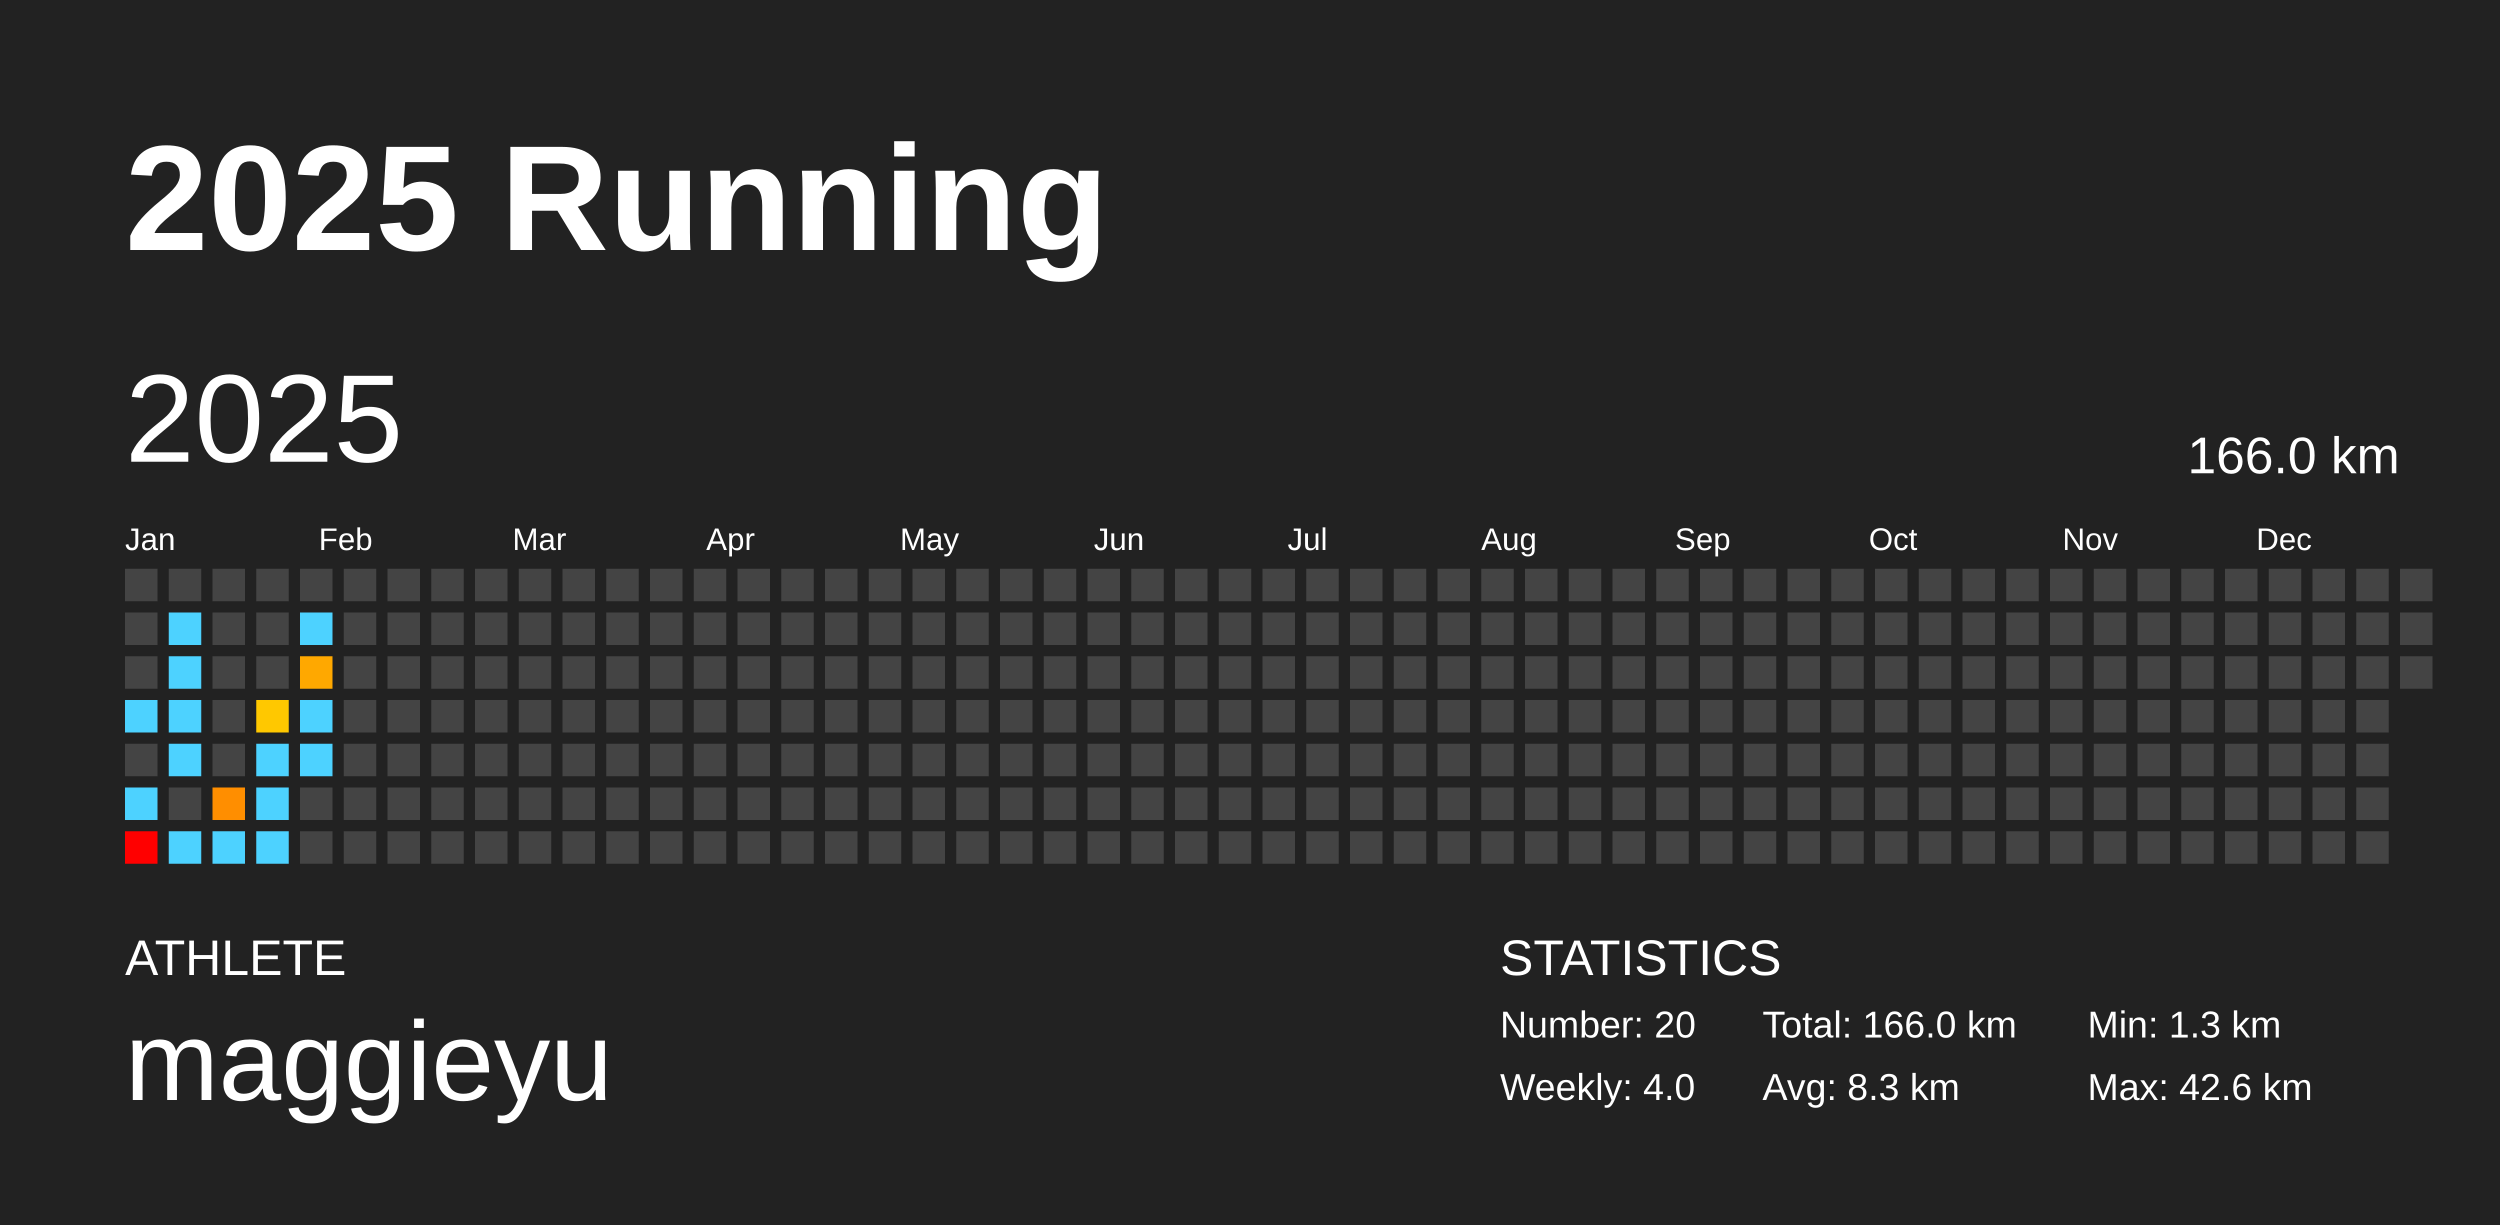
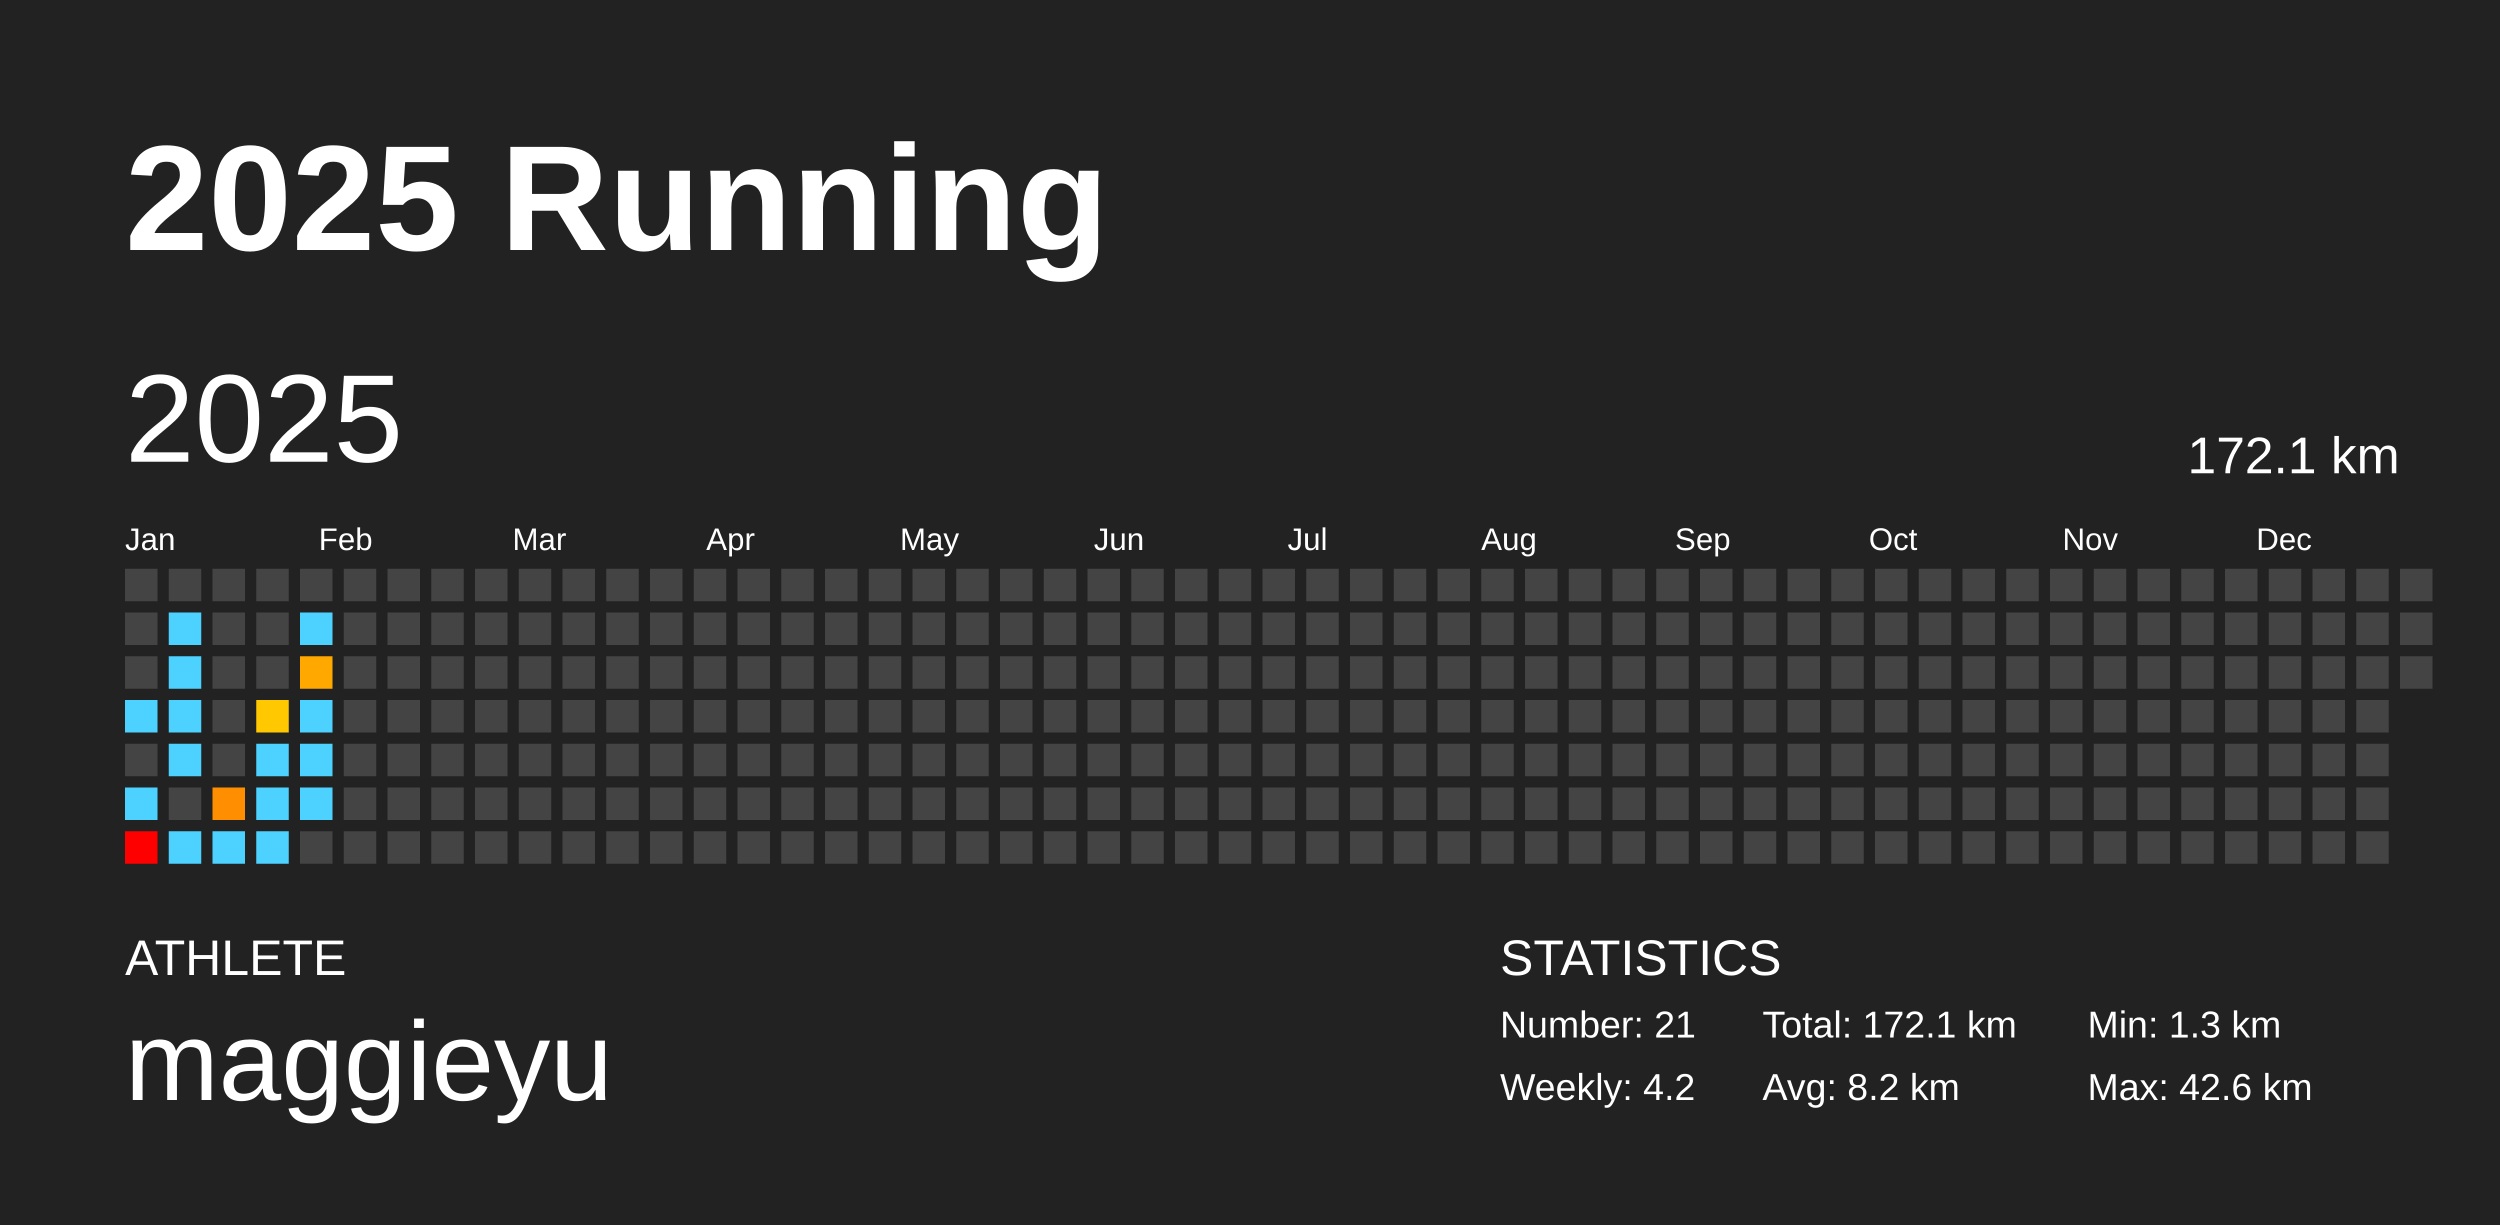
<svg xmlns="http://www.w3.org/2000/svg" baseProfile="full" height="98mm" version="1.1" viewBox="0,0,200,98" width="200mm">
  <defs />
  <rect fill="#222222" height="98" width="200" x="0" y="0" />
  <text fill="#FFFFFF" style="font-size:12px; font-family:Arial; font-weight:bold;" x="10" y="20">2025 Running</text>
  <text fill="#FFFFFF" style="font-size:4px; font-family:Arial" x="10" y="78">ATHLETE</text>
  <text fill="#FFFFFF" style="font-size:9px; font-family:Arial" x="10" y="88">maggieyu</text>
  <text fill="#FFFFFF" style="font-size:4px; font-family:Arial" x="120" y="78">STATISTICS</text>
-   <text fill="#FFFFFF" style="font-size:3px; font-family:Arial" x="120" y="83">Number: 20</text>
-   <text fill="#FFFFFF" style="font-size:3px; font-family:Arial" x="120" y="88">Weekly: 4.0</text>
-   <text fill="#FFFFFF" style="font-size:3px; font-family:Arial" x="141" y="83">Total: 166.0 km</text>
-   <text fill="#FFFFFF" style="font-size:3px; font-family:Arial" x="141" y="88">Avg: 8.3 km</text>
+   <text fill="#FFFFFF" style="font-size:3px; font-family:Arial" x="120" y="83">Number: 21</text>
+   <text fill="#FFFFFF" style="font-size:3px; font-family:Arial" x="120" y="88">Weekly: 4.2</text>
+   <text fill="#FFFFFF" style="font-size:3px; font-family:Arial" x="141" y="83">Total: 172.1 km</text>
+   <text fill="#FFFFFF" style="font-size:3px; font-family:Arial" x="141" y="88">Avg: 8.2 km</text>
  <text fill="#FFFFFF" style="font-size:3px; font-family:Arial" x="167" y="83">Min: 1.3 km</text>
  <text fill="#FFFFFF" style="font-size:3px; font-family:Arial" x="167" y="88">Max: 42.6 km</text>
  <text dominant-baseline="hanging" fill="#FFFFFF" style="font-size:10.0px; font-family:Arial;" x="10" y="30">2025</text>
-   <text dominant-baseline="hanging" fill="#FFFFFF" style="font-size:4.125px; font-family:Arial;" x="175" y="35">166.0 km</text>
+   <text dominant-baseline="hanging" fill="#FFFFFF" style="font-size:4.125px; font-family:Arial;" x="175" y="35">172.1 km</text>
  <text fill="#FFFFFF" style="font-size:2.5px; font-family:Arial" x="10.0" y="44">Jan</text>
  <text fill="#FFFFFF" style="font-size:2.5px; font-family:Arial" x="25.5" y="44">Feb</text>
  <text fill="#FFFFFF" style="font-size:2.5px; font-family:Arial" x="41.0" y="44">Mar</text>
  <text fill="#FFFFFF" style="font-size:2.5px; font-family:Arial" x="56.5" y="44">Apr</text>
  <text fill="#FFFFFF" style="font-size:2.5px; font-family:Arial" x="72.0" y="44">May</text>
  <text fill="#FFFFFF" style="font-size:2.5px; font-family:Arial" x="87.5" y="44">Jun</text>
  <text fill="#FFFFFF" style="font-size:2.5px; font-family:Arial" x="103.0" y="44">Jul</text>
  <text fill="#FFFFFF" style="font-size:2.5px; font-family:Arial" x="118.5" y="44">Aug</text>
  <text fill="#FFFFFF" style="font-size:2.5px; font-family:Arial" x="134.0" y="44">Sep</text>
  <text fill="#FFFFFF" style="font-size:2.5px; font-family:Arial" x="149.5" y="44">Oct</text>
  <text fill="#FFFFFF" style="font-size:2.5px; font-family:Arial" x="165.0" y="44">Nov</text>
  <text fill="#FFFFFF" style="font-size:2.5px; font-family:Arial" x="180.5" y="44">Dec</text>
  <rect fill="#444444" height="2.6" width="2.6" x="10.0" y="45.5" />
  <rect fill="#444444" height="2.6" width="2.6" x="10.0" y="49.0" />
  <rect fill="#444444" height="2.6" width="2.6" x="10.0" y="52.5" />
  <rect fill="#4dd2ff" height="2.6" width="2.6" x="10.0" y="56.0" />
  <rect fill="#444444" height="2.6" width="2.6" x="10.0" y="59.5" />
  <rect fill="#4dd2ff" height="2.6" width="2.6" x="10.0" y="63.0" />
  <rect fill="red" height="2.6" width="2.6" x="10.0" y="66.5" />
  <rect fill="#444444" height="2.6" width="2.6" x="13.5" y="45.5" />
  <rect fill="#4dd2ff" height="2.6" width="2.6" x="13.5" y="49.0" />
  <rect fill="#4dd2ff" height="2.6" width="2.6" x="13.5" y="52.5" />
  <rect fill="#4dd2ff" height="2.6" width="2.6" x="13.5" y="56.0" />
  <rect fill="#4dd2ff" height="2.6" width="2.6" x="13.5" y="59.5" />
  <rect fill="#444444" height="2.6" width="2.6" x="13.5" y="63.0" />
  <rect fill="#4dd2ff" height="2.6" width="2.6" x="13.5" y="66.5" />
  <rect fill="#444444" height="2.6" width="2.6" x="17.0" y="45.5" />
  <rect fill="#444444" height="2.6" width="2.6" x="17.0" y="49.0" />
  <rect fill="#444444" height="2.6" width="2.6" x="17.0" y="52.5" />
  <rect fill="#444444" height="2.6" width="2.6" x="17.0" y="56.0" />
  <rect fill="#444444" height="2.6" width="2.6" x="17.0" y="59.5" />
  <rect fill="#ff8e00" height="2.6" width="2.6" x="17.0" y="63.0" />
  <rect fill="#4dd2ff" height="2.6" width="2.6" x="17.0" y="66.5" />
  <rect fill="#444444" height="2.6" width="2.6" x="20.5" y="45.5" />
  <rect fill="#444444" height="2.6" width="2.6" x="20.5" y="49.0" />
  <rect fill="#444444" height="2.6" width="2.6" x="20.5" y="52.5" />
  <rect fill="#ffc800" height="2.6" width="2.6" x="20.5" y="56.0" />
  <rect fill="#4dd2ff" height="2.6" width="2.6" x="20.5" y="59.5" />
  <rect fill="#4dd2ff" height="2.6" width="2.6" x="20.5" y="63.0" />
  <rect fill="#4dd2ff" height="2.6" width="2.6" x="20.5" y="66.5" />
  <rect fill="#444444" height="2.6" width="2.6" x="24.0" y="45.5" />
  <rect fill="#4dd2ff" height="2.6" width="2.6" x="24.0" y="49.0" />
  <rect fill="#ffa800" height="2.6" width="2.6" x="24.0" y="52.5" />
  <rect fill="#4dd2ff" height="2.6" width="2.6" x="24.0" y="56.0" />
  <rect fill="#4dd2ff" height="2.6" width="2.6" x="24.0" y="59.5" />
-   <rect fill="#444444" height="2.6" width="2.6" x="24.0" y="63.0" />
+   <rect fill="#4dd2ff" height="2.6" width="2.6" x="24.0" y="63.0" />
  <rect fill="#444444" height="2.6" width="2.6" x="24.0" y="66.5" />
  <rect fill="#444444" height="2.6" width="2.6" x="27.5" y="45.5" />
  <rect fill="#444444" height="2.6" width="2.6" x="27.5" y="49.0" />
  <rect fill="#444444" height="2.6" width="2.6" x="27.5" y="52.5" />
  <rect fill="#444444" height="2.6" width="2.6" x="27.5" y="56.0" />
  <rect fill="#444444" height="2.6" width="2.6" x="27.5" y="59.5" />
  <rect fill="#444444" height="2.6" width="2.6" x="27.5" y="63.0" />
  <rect fill="#444444" height="2.6" width="2.6" x="27.5" y="66.5" />
  <rect fill="#444444" height="2.6" width="2.6" x="31.0" y="45.5" />
  <rect fill="#444444" height="2.6" width="2.6" x="31.0" y="49.0" />
  <rect fill="#444444" height="2.6" width="2.6" x="31.0" y="52.5" />
  <rect fill="#444444" height="2.6" width="2.6" x="31.0" y="56.0" />
  <rect fill="#444444" height="2.6" width="2.6" x="31.0" y="59.5" />
  <rect fill="#444444" height="2.6" width="2.6" x="31.0" y="63.0" />
  <rect fill="#444444" height="2.6" width="2.6" x="31.0" y="66.5" />
  <rect fill="#444444" height="2.6" width="2.6" x="34.5" y="45.5" />
  <rect fill="#444444" height="2.6" width="2.6" x="34.5" y="49.0" />
  <rect fill="#444444" height="2.6" width="2.6" x="34.5" y="52.5" />
  <rect fill="#444444" height="2.6" width="2.6" x="34.5" y="56.0" />
  <rect fill="#444444" height="2.6" width="2.6" x="34.5" y="59.5" />
  <rect fill="#444444" height="2.6" width="2.6" x="34.5" y="63.0" />
  <rect fill="#444444" height="2.6" width="2.6" x="34.5" y="66.5" />
  <rect fill="#444444" height="2.6" width="2.6" x="38.0" y="45.5" />
  <rect fill="#444444" height="2.6" width="2.6" x="38.0" y="49.0" />
  <rect fill="#444444" height="2.6" width="2.6" x="38.0" y="52.5" />
  <rect fill="#444444" height="2.6" width="2.6" x="38.0" y="56.0" />
  <rect fill="#444444" height="2.6" width="2.6" x="38.0" y="59.5" />
  <rect fill="#444444" height="2.6" width="2.6" x="38.0" y="63.0" />
  <rect fill="#444444" height="2.6" width="2.6" x="38.0" y="66.5" />
  <rect fill="#444444" height="2.6" width="2.6" x="41.5" y="45.5" />
  <rect fill="#444444" height="2.6" width="2.6" x="41.5" y="49.0" />
  <rect fill="#444444" height="2.6" width="2.6" x="41.5" y="52.5" />
  <rect fill="#444444" height="2.6" width="2.6" x="41.5" y="56.0" />
  <rect fill="#444444" height="2.6" width="2.6" x="41.5" y="59.5" />
  <rect fill="#444444" height="2.6" width="2.6" x="41.5" y="63.0" />
  <rect fill="#444444" height="2.6" width="2.6" x="41.5" y="66.5" />
  <rect fill="#444444" height="2.6" width="2.6" x="45.0" y="45.5" />
  <rect fill="#444444" height="2.6" width="2.6" x="45.0" y="49.0" />
  <rect fill="#444444" height="2.6" width="2.6" x="45.0" y="52.5" />
  <rect fill="#444444" height="2.6" width="2.6" x="45.0" y="56.0" />
  <rect fill="#444444" height="2.6" width="2.6" x="45.0" y="59.5" />
  <rect fill="#444444" height="2.6" width="2.6" x="45.0" y="63.0" />
  <rect fill="#444444" height="2.6" width="2.6" x="45.0" y="66.5" />
  <rect fill="#444444" height="2.6" width="2.6" x="48.5" y="45.5" />
  <rect fill="#444444" height="2.6" width="2.6" x="48.5" y="49.0" />
  <rect fill="#444444" height="2.6" width="2.6" x="48.5" y="52.5" />
  <rect fill="#444444" height="2.6" width="2.6" x="48.5" y="56.0" />
  <rect fill="#444444" height="2.6" width="2.6" x="48.5" y="59.5" />
  <rect fill="#444444" height="2.6" width="2.6" x="48.5" y="63.0" />
  <rect fill="#444444" height="2.6" width="2.6" x="48.5" y="66.5" />
  <rect fill="#444444" height="2.6" width="2.6" x="52.0" y="45.5" />
  <rect fill="#444444" height="2.6" width="2.6" x="52.0" y="49.0" />
  <rect fill="#444444" height="2.6" width="2.6" x="52.0" y="52.5" />
  <rect fill="#444444" height="2.6" width="2.6" x="52.0" y="56.0" />
  <rect fill="#444444" height="2.6" width="2.6" x="52.0" y="59.5" />
  <rect fill="#444444" height="2.6" width="2.6" x="52.0" y="63.0" />
  <rect fill="#444444" height="2.6" width="2.6" x="52.0" y="66.5" />
  <rect fill="#444444" height="2.6" width="2.6" x="55.5" y="45.5" />
  <rect fill="#444444" height="2.6" width="2.6" x="55.5" y="49.0" />
  <rect fill="#444444" height="2.6" width="2.6" x="55.5" y="52.5" />
  <rect fill="#444444" height="2.6" width="2.6" x="55.5" y="56.0" />
  <rect fill="#444444" height="2.6" width="2.6" x="55.5" y="59.5" />
  <rect fill="#444444" height="2.6" width="2.6" x="55.5" y="63.0" />
  <rect fill="#444444" height="2.6" width="2.6" x="55.5" y="66.5" />
  <rect fill="#444444" height="2.6" width="2.6" x="59.0" y="45.5" />
  <rect fill="#444444" height="2.6" width="2.6" x="59.0" y="49.0" />
  <rect fill="#444444" height="2.6" width="2.6" x="59.0" y="52.5" />
  <rect fill="#444444" height="2.6" width="2.6" x="59.0" y="56.0" />
  <rect fill="#444444" height="2.6" width="2.6" x="59.0" y="59.5" />
  <rect fill="#444444" height="2.6" width="2.6" x="59.0" y="63.0" />
  <rect fill="#444444" height="2.6" width="2.6" x="59.0" y="66.5" />
  <rect fill="#444444" height="2.6" width="2.6" x="62.5" y="45.5" />
  <rect fill="#444444" height="2.6" width="2.6" x="62.5" y="49.0" />
  <rect fill="#444444" height="2.6" width="2.6" x="62.5" y="52.5" />
  <rect fill="#444444" height="2.6" width="2.6" x="62.5" y="56.0" />
  <rect fill="#444444" height="2.6" width="2.6" x="62.5" y="59.5" />
  <rect fill="#444444" height="2.6" width="2.6" x="62.5" y="63.0" />
  <rect fill="#444444" height="2.6" width="2.6" x="62.5" y="66.5" />
  <rect fill="#444444" height="2.6" width="2.6" x="66.0" y="45.5" />
  <rect fill="#444444" height="2.6" width="2.6" x="66.0" y="49.0" />
  <rect fill="#444444" height="2.6" width="2.6" x="66.0" y="52.5" />
  <rect fill="#444444" height="2.6" width="2.6" x="66.0" y="56.0" />
  <rect fill="#444444" height="2.6" width="2.6" x="66.0" y="59.5" />
  <rect fill="#444444" height="2.6" width="2.6" x="66.0" y="63.0" />
  <rect fill="#444444" height="2.6" width="2.6" x="66.0" y="66.5" />
  <rect fill="#444444" height="2.6" width="2.6" x="69.5" y="45.5" />
  <rect fill="#444444" height="2.6" width="2.6" x="69.5" y="49.0" />
  <rect fill="#444444" height="2.6" width="2.6" x="69.5" y="52.5" />
  <rect fill="#444444" height="2.6" width="2.6" x="69.5" y="56.0" />
  <rect fill="#444444" height="2.6" width="2.6" x="69.5" y="59.5" />
  <rect fill="#444444" height="2.6" width="2.6" x="69.5" y="63.0" />
  <rect fill="#444444" height="2.6" width="2.6" x="69.5" y="66.5" />
  <rect fill="#444444" height="2.6" width="2.6" x="73.0" y="45.5" />
  <rect fill="#444444" height="2.6" width="2.6" x="73.0" y="49.0" />
  <rect fill="#444444" height="2.6" width="2.6" x="73.0" y="52.5" />
  <rect fill="#444444" height="2.6" width="2.6" x="73.0" y="56.0" />
  <rect fill="#444444" height="2.6" width="2.6" x="73.0" y="59.5" />
  <rect fill="#444444" height="2.6" width="2.6" x="73.0" y="63.0" />
  <rect fill="#444444" height="2.6" width="2.6" x="73.0" y="66.5" />
  <rect fill="#444444" height="2.6" width="2.6" x="76.5" y="45.5" />
  <rect fill="#444444" height="2.6" width="2.6" x="76.5" y="49.0" />
  <rect fill="#444444" height="2.6" width="2.6" x="76.5" y="52.5" />
  <rect fill="#444444" height="2.6" width="2.6" x="76.5" y="56.0" />
  <rect fill="#444444" height="2.6" width="2.6" x="76.5" y="59.5" />
  <rect fill="#444444" height="2.6" width="2.6" x="76.5" y="63.0" />
  <rect fill="#444444" height="2.6" width="2.6" x="76.5" y="66.5" />
  <rect fill="#444444" height="2.6" width="2.6" x="80.0" y="45.5" />
  <rect fill="#444444" height="2.6" width="2.6" x="80.0" y="49.0" />
  <rect fill="#444444" height="2.6" width="2.6" x="80.0" y="52.5" />
  <rect fill="#444444" height="2.6" width="2.6" x="80.0" y="56.0" />
  <rect fill="#444444" height="2.6" width="2.6" x="80.0" y="59.5" />
  <rect fill="#444444" height="2.6" width="2.6" x="80.0" y="63.0" />
  <rect fill="#444444" height="2.6" width="2.6" x="80.0" y="66.5" />
  <rect fill="#444444" height="2.6" width="2.6" x="83.5" y="45.5" />
  <rect fill="#444444" height="2.6" width="2.6" x="83.5" y="49.0" />
  <rect fill="#444444" height="2.6" width="2.6" x="83.5" y="52.5" />
  <rect fill="#444444" height="2.6" width="2.6" x="83.5" y="56.0" />
  <rect fill="#444444" height="2.6" width="2.6" x="83.5" y="59.5" />
  <rect fill="#444444" height="2.6" width="2.6" x="83.5" y="63.0" />
  <rect fill="#444444" height="2.6" width="2.6" x="83.5" y="66.5" />
  <rect fill="#444444" height="2.6" width="2.6" x="87.0" y="45.5" />
  <rect fill="#444444" height="2.6" width="2.6" x="87.0" y="49.0" />
  <rect fill="#444444" height="2.6" width="2.6" x="87.0" y="52.5" />
  <rect fill="#444444" height="2.6" width="2.6" x="87.0" y="56.0" />
  <rect fill="#444444" height="2.6" width="2.6" x="87.0" y="59.5" />
  <rect fill="#444444" height="2.6" width="2.6" x="87.0" y="63.0" />
  <rect fill="#444444" height="2.6" width="2.6" x="87.0" y="66.5" />
  <rect fill="#444444" height="2.6" width="2.6" x="90.5" y="45.5" />
  <rect fill="#444444" height="2.6" width="2.6" x="90.5" y="49.0" />
  <rect fill="#444444" height="2.6" width="2.6" x="90.5" y="52.5" />
  <rect fill="#444444" height="2.6" width="2.6" x="90.5" y="56.0" />
  <rect fill="#444444" height="2.6" width="2.6" x="90.5" y="59.5" />
  <rect fill="#444444" height="2.6" width="2.6" x="90.5" y="63.0" />
  <rect fill="#444444" height="2.6" width="2.6" x="90.5" y="66.5" />
  <rect fill="#444444" height="2.6" width="2.6" x="94.0" y="45.5" />
  <rect fill="#444444" height="2.6" width="2.6" x="94.0" y="49.0" />
  <rect fill="#444444" height="2.6" width="2.6" x="94.0" y="52.5" />
  <rect fill="#444444" height="2.6" width="2.6" x="94.0" y="56.0" />
  <rect fill="#444444" height="2.6" width="2.6" x="94.0" y="59.5" />
  <rect fill="#444444" height="2.6" width="2.6" x="94.0" y="63.0" />
  <rect fill="#444444" height="2.6" width="2.6" x="94.0" y="66.5" />
  <rect fill="#444444" height="2.6" width="2.6" x="97.5" y="45.5" />
  <rect fill="#444444" height="2.6" width="2.6" x="97.5" y="49.0" />
  <rect fill="#444444" height="2.6" width="2.6" x="97.5" y="52.5" />
  <rect fill="#444444" height="2.6" width="2.6" x="97.5" y="56.0" />
  <rect fill="#444444" height="2.6" width="2.6" x="97.5" y="59.5" />
  <rect fill="#444444" height="2.6" width="2.6" x="97.5" y="63.0" />
  <rect fill="#444444" height="2.6" width="2.6" x="97.5" y="66.5" />
  <rect fill="#444444" height="2.6" width="2.6" x="101.0" y="45.5" />
  <rect fill="#444444" height="2.6" width="2.6" x="101.0" y="49.0" />
  <rect fill="#444444" height="2.6" width="2.6" x="101.0" y="52.5" />
  <rect fill="#444444" height="2.6" width="2.6" x="101.0" y="56.0" />
  <rect fill="#444444" height="2.6" width="2.6" x="101.0" y="59.5" />
  <rect fill="#444444" height="2.6" width="2.6" x="101.0" y="63.0" />
  <rect fill="#444444" height="2.6" width="2.6" x="101.0" y="66.5" />
  <rect fill="#444444" height="2.6" width="2.6" x="104.5" y="45.5" />
  <rect fill="#444444" height="2.6" width="2.6" x="104.5" y="49.0" />
  <rect fill="#444444" height="2.6" width="2.6" x="104.5" y="52.5" />
  <rect fill="#444444" height="2.6" width="2.6" x="104.5" y="56.0" />
  <rect fill="#444444" height="2.6" width="2.6" x="104.5" y="59.5" />
  <rect fill="#444444" height="2.6" width="2.6" x="104.5" y="63.0" />
  <rect fill="#444444" height="2.6" width="2.6" x="104.5" y="66.5" />
  <rect fill="#444444" height="2.6" width="2.6" x="108.0" y="45.5" />
  <rect fill="#444444" height="2.6" width="2.6" x="108.0" y="49.0" />
  <rect fill="#444444" height="2.6" width="2.6" x="108.0" y="52.5" />
  <rect fill="#444444" height="2.6" width="2.6" x="108.0" y="56.0" />
  <rect fill="#444444" height="2.6" width="2.6" x="108.0" y="59.5" />
  <rect fill="#444444" height="2.6" width="2.6" x="108.0" y="63.0" />
  <rect fill="#444444" height="2.6" width="2.6" x="108.0" y="66.5" />
  <rect fill="#444444" height="2.6" width="2.6" x="111.5" y="45.5" />
  <rect fill="#444444" height="2.6" width="2.6" x="111.5" y="49.0" />
  <rect fill="#444444" height="2.6" width="2.6" x="111.5" y="52.5" />
  <rect fill="#444444" height="2.6" width="2.6" x="111.5" y="56.0" />
  <rect fill="#444444" height="2.6" width="2.6" x="111.5" y="59.5" />
  <rect fill="#444444" height="2.6" width="2.6" x="111.5" y="63.0" />
  <rect fill="#444444" height="2.6" width="2.6" x="111.5" y="66.5" />
  <rect fill="#444444" height="2.6" width="2.6" x="115.0" y="45.5" />
  <rect fill="#444444" height="2.6" width="2.6" x="115.0" y="49.0" />
  <rect fill="#444444" height="2.6" width="2.6" x="115.0" y="52.5" />
  <rect fill="#444444" height="2.6" width="2.6" x="115.0" y="56.0" />
  <rect fill="#444444" height="2.6" width="2.6" x="115.0" y="59.5" />
  <rect fill="#444444" height="2.6" width="2.6" x="115.0" y="63.0" />
  <rect fill="#444444" height="2.6" width="2.6" x="115.0" y="66.5" />
  <rect fill="#444444" height="2.6" width="2.6" x="118.5" y="45.5" />
  <rect fill="#444444" height="2.6" width="2.6" x="118.5" y="49.0" />
  <rect fill="#444444" height="2.6" width="2.6" x="118.5" y="52.5" />
  <rect fill="#444444" height="2.6" width="2.6" x="118.5" y="56.0" />
  <rect fill="#444444" height="2.6" width="2.6" x="118.5" y="59.5" />
  <rect fill="#444444" height="2.6" width="2.6" x="118.5" y="63.0" />
  <rect fill="#444444" height="2.6" width="2.6" x="118.5" y="66.5" />
  <rect fill="#444444" height="2.6" width="2.6" x="122.0" y="45.5" />
  <rect fill="#444444" height="2.6" width="2.6" x="122.0" y="49.0" />
  <rect fill="#444444" height="2.6" width="2.6" x="122.0" y="52.5" />
  <rect fill="#444444" height="2.6" width="2.6" x="122.0" y="56.0" />
  <rect fill="#444444" height="2.6" width="2.6" x="122.0" y="59.5" />
  <rect fill="#444444" height="2.6" width="2.6" x="122.0" y="63.0" />
  <rect fill="#444444" height="2.6" width="2.6" x="122.0" y="66.5" />
  <rect fill="#444444" height="2.6" width="2.6" x="125.5" y="45.5" />
  <rect fill="#444444" height="2.6" width="2.6" x="125.5" y="49.0" />
  <rect fill="#444444" height="2.6" width="2.6" x="125.5" y="52.5" />
  <rect fill="#444444" height="2.6" width="2.6" x="125.5" y="56.0" />
  <rect fill="#444444" height="2.6" width="2.6" x="125.5" y="59.5" />
  <rect fill="#444444" height="2.6" width="2.6" x="125.5" y="63.0" />
  <rect fill="#444444" height="2.6" width="2.6" x="125.5" y="66.5" />
  <rect fill="#444444" height="2.6" width="2.6" x="129.0" y="45.5" />
  <rect fill="#444444" height="2.6" width="2.6" x="129.0" y="49.0" />
  <rect fill="#444444" height="2.6" width="2.6" x="129.0" y="52.5" />
  <rect fill="#444444" height="2.6" width="2.6" x="129.0" y="56.0" />
  <rect fill="#444444" height="2.6" width="2.6" x="129.0" y="59.5" />
  <rect fill="#444444" height="2.6" width="2.6" x="129.0" y="63.0" />
  <rect fill="#444444" height="2.6" width="2.6" x="129.0" y="66.5" />
  <rect fill="#444444" height="2.6" width="2.6" x="132.5" y="45.5" />
  <rect fill="#444444" height="2.6" width="2.6" x="132.5" y="49.0" />
  <rect fill="#444444" height="2.6" width="2.6" x="132.5" y="52.5" />
  <rect fill="#444444" height="2.6" width="2.6" x="132.5" y="56.0" />
  <rect fill="#444444" height="2.6" width="2.6" x="132.5" y="59.5" />
  <rect fill="#444444" height="2.6" width="2.6" x="132.5" y="63.0" />
  <rect fill="#444444" height="2.6" width="2.6" x="132.5" y="66.5" />
  <rect fill="#444444" height="2.6" width="2.6" x="136.0" y="45.5" />
  <rect fill="#444444" height="2.6" width="2.6" x="136.0" y="49.0" />
  <rect fill="#444444" height="2.6" width="2.6" x="136.0" y="52.5" />
  <rect fill="#444444" height="2.6" width="2.6" x="136.0" y="56.0" />
  <rect fill="#444444" height="2.6" width="2.6" x="136.0" y="59.5" />
  <rect fill="#444444" height="2.6" width="2.6" x="136.0" y="63.0" />
  <rect fill="#444444" height="2.6" width="2.6" x="136.0" y="66.5" />
  <rect fill="#444444" height="2.6" width="2.6" x="139.5" y="45.5" />
  <rect fill="#444444" height="2.6" width="2.6" x="139.5" y="49.0" />
  <rect fill="#444444" height="2.6" width="2.6" x="139.5" y="52.5" />
  <rect fill="#444444" height="2.6" width="2.6" x="139.5" y="56.0" />
  <rect fill="#444444" height="2.6" width="2.6" x="139.5" y="59.5" />
  <rect fill="#444444" height="2.6" width="2.6" x="139.5" y="63.0" />
  <rect fill="#444444" height="2.6" width="2.6" x="139.5" y="66.5" />
  <rect fill="#444444" height="2.6" width="2.6" x="143.0" y="45.5" />
  <rect fill="#444444" height="2.6" width="2.6" x="143.0" y="49.0" />
  <rect fill="#444444" height="2.6" width="2.6" x="143.0" y="52.5" />
  <rect fill="#444444" height="2.6" width="2.6" x="143.0" y="56.0" />
  <rect fill="#444444" height="2.6" width="2.6" x="143.0" y="59.5" />
  <rect fill="#444444" height="2.6" width="2.6" x="143.0" y="63.0" />
  <rect fill="#444444" height="2.6" width="2.6" x="143.0" y="66.5" />
  <rect fill="#444444" height="2.6" width="2.6" x="146.5" y="45.5" />
  <rect fill="#444444" height="2.6" width="2.6" x="146.5" y="49.0" />
  <rect fill="#444444" height="2.6" width="2.6" x="146.5" y="52.5" />
  <rect fill="#444444" height="2.6" width="2.6" x="146.5" y="56.0" />
  <rect fill="#444444" height="2.6" width="2.6" x="146.5" y="59.5" />
  <rect fill="#444444" height="2.6" width="2.6" x="146.5" y="63.0" />
  <rect fill="#444444" height="2.6" width="2.6" x="146.5" y="66.5" />
  <rect fill="#444444" height="2.6" width="2.6" x="150.0" y="45.5" />
  <rect fill="#444444" height="2.6" width="2.6" x="150.0" y="49.0" />
  <rect fill="#444444" height="2.6" width="2.6" x="150.0" y="52.5" />
  <rect fill="#444444" height="2.6" width="2.6" x="150.0" y="56.0" />
  <rect fill="#444444" height="2.6" width="2.6" x="150.0" y="59.5" />
  <rect fill="#444444" height="2.6" width="2.6" x="150.0" y="63.0" />
  <rect fill="#444444" height="2.6" width="2.6" x="150.0" y="66.5" />
  <rect fill="#444444" height="2.6" width="2.6" x="153.5" y="45.5" />
  <rect fill="#444444" height="2.6" width="2.6" x="153.5" y="49.0" />
  <rect fill="#444444" height="2.6" width="2.6" x="153.5" y="52.5" />
  <rect fill="#444444" height="2.6" width="2.6" x="153.5" y="56.0" />
  <rect fill="#444444" height="2.6" width="2.6" x="153.5" y="59.5" />
  <rect fill="#444444" height="2.6" width="2.6" x="153.5" y="63.0" />
  <rect fill="#444444" height="2.6" width="2.6" x="153.5" y="66.5" />
  <rect fill="#444444" height="2.6" width="2.6" x="157.0" y="45.5" />
  <rect fill="#444444" height="2.6" width="2.6" x="157.0" y="49.0" />
  <rect fill="#444444" height="2.6" width="2.6" x="157.0" y="52.5" />
  <rect fill="#444444" height="2.6" width="2.6" x="157.0" y="56.0" />
  <rect fill="#444444" height="2.6" width="2.6" x="157.0" y="59.5" />
  <rect fill="#444444" height="2.6" width="2.6" x="157.0" y="63.0" />
  <rect fill="#444444" height="2.6" width="2.6" x="157.0" y="66.5" />
  <rect fill="#444444" height="2.6" width="2.6" x="160.5" y="45.5" />
  <rect fill="#444444" height="2.6" width="2.6" x="160.5" y="49.0" />
  <rect fill="#444444" height="2.6" width="2.6" x="160.5" y="52.5" />
  <rect fill="#444444" height="2.6" width="2.6" x="160.5" y="56.0" />
  <rect fill="#444444" height="2.6" width="2.6" x="160.5" y="59.5" />
  <rect fill="#444444" height="2.6" width="2.6" x="160.5" y="63.0" />
  <rect fill="#444444" height="2.6" width="2.6" x="160.5" y="66.5" />
  <rect fill="#444444" height="2.6" width="2.6" x="164.0" y="45.5" />
  <rect fill="#444444" height="2.6" width="2.6" x="164.0" y="49.0" />
  <rect fill="#444444" height="2.6" width="2.6" x="164.0" y="52.5" />
  <rect fill="#444444" height="2.6" width="2.6" x="164.0" y="56.0" />
  <rect fill="#444444" height="2.6" width="2.6" x="164.0" y="59.5" />
  <rect fill="#444444" height="2.6" width="2.6" x="164.0" y="63.0" />
  <rect fill="#444444" height="2.6" width="2.6" x="164.0" y="66.5" />
  <rect fill="#444444" height="2.6" width="2.6" x="167.5" y="45.5" />
  <rect fill="#444444" height="2.6" width="2.6" x="167.5" y="49.0" />
  <rect fill="#444444" height="2.6" width="2.6" x="167.5" y="52.5" />
  <rect fill="#444444" height="2.6" width="2.6" x="167.5" y="56.0" />
  <rect fill="#444444" height="2.6" width="2.6" x="167.5" y="59.5" />
  <rect fill="#444444" height="2.6" width="2.6" x="167.5" y="63.0" />
  <rect fill="#444444" height="2.6" width="2.6" x="167.5" y="66.5" />
  <rect fill="#444444" height="2.6" width="2.6" x="171.0" y="45.5" />
  <rect fill="#444444" height="2.6" width="2.6" x="171.0" y="49.0" />
  <rect fill="#444444" height="2.6" width="2.6" x="171.0" y="52.5" />
  <rect fill="#444444" height="2.6" width="2.6" x="171.0" y="56.0" />
  <rect fill="#444444" height="2.6" width="2.6" x="171.0" y="59.5" />
  <rect fill="#444444" height="2.6" width="2.6" x="171.0" y="63.0" />
  <rect fill="#444444" height="2.6" width="2.6" x="171.0" y="66.5" />
  <rect fill="#444444" height="2.6" width="2.6" x="174.5" y="45.5" />
  <rect fill="#444444" height="2.6" width="2.6" x="174.5" y="49.0" />
  <rect fill="#444444" height="2.6" width="2.6" x="174.5" y="52.5" />
  <rect fill="#444444" height="2.6" width="2.6" x="174.5" y="56.0" />
  <rect fill="#444444" height="2.6" width="2.6" x="174.5" y="59.5" />
  <rect fill="#444444" height="2.6" width="2.6" x="174.5" y="63.0" />
  <rect fill="#444444" height="2.6" width="2.6" x="174.5" y="66.5" />
  <rect fill="#444444" height="2.6" width="2.6" x="178.0" y="45.5" />
  <rect fill="#444444" height="2.6" width="2.6" x="178.0" y="49.0" />
  <rect fill="#444444" height="2.6" width="2.6" x="178.0" y="52.5" />
  <rect fill="#444444" height="2.6" width="2.6" x="178.0" y="56.0" />
  <rect fill="#444444" height="2.6" width="2.6" x="178.0" y="59.5" />
  <rect fill="#444444" height="2.6" width="2.6" x="178.0" y="63.0" />
  <rect fill="#444444" height="2.6" width="2.6" x="178.0" y="66.5" />
  <rect fill="#444444" height="2.6" width="2.6" x="181.5" y="45.5" />
  <rect fill="#444444" height="2.6" width="2.6" x="181.5" y="49.0" />
  <rect fill="#444444" height="2.6" width="2.6" x="181.5" y="52.5" />
  <rect fill="#444444" height="2.6" width="2.6" x="181.5" y="56.0" />
  <rect fill="#444444" height="2.6" width="2.6" x="181.5" y="59.5" />
  <rect fill="#444444" height="2.6" width="2.6" x="181.5" y="63.0" />
  <rect fill="#444444" height="2.6" width="2.6" x="181.5" y="66.5" />
  <rect fill="#444444" height="2.6" width="2.6" x="185.0" y="45.5" />
  <rect fill="#444444" height="2.6" width="2.6" x="185.0" y="49.0" />
  <rect fill="#444444" height="2.6" width="2.6" x="185.0" y="52.5" />
  <rect fill="#444444" height="2.6" width="2.6" x="185.0" y="56.0" />
  <rect fill="#444444" height="2.6" width="2.6" x="185.0" y="59.5" />
  <rect fill="#444444" height="2.6" width="2.6" x="185.0" y="63.0" />
  <rect fill="#444444" height="2.6" width="2.6" x="185.0" y="66.5" />
  <rect fill="#444444" height="2.6" width="2.6" x="188.5" y="45.5" />
  <rect fill="#444444" height="2.6" width="2.6" x="188.5" y="49.0" />
  <rect fill="#444444" height="2.6" width="2.6" x="188.5" y="52.5" />
  <rect fill="#444444" height="2.6" width="2.6" x="188.5" y="56.0" />
  <rect fill="#444444" height="2.6" width="2.6" x="188.5" y="59.5" />
  <rect fill="#444444" height="2.6" width="2.6" x="188.5" y="63.0" />
  <rect fill="#444444" height="2.6" width="2.6" x="188.5" y="66.5" />
  <rect fill="#444444" height="2.6" width="2.6" x="192.0" y="45.5" />
  <rect fill="#444444" height="2.6" width="2.6" x="192.0" y="49.0" />
  <rect fill="#444444" height="2.6" width="2.6" x="192.0" y="52.5" />
</svg>
